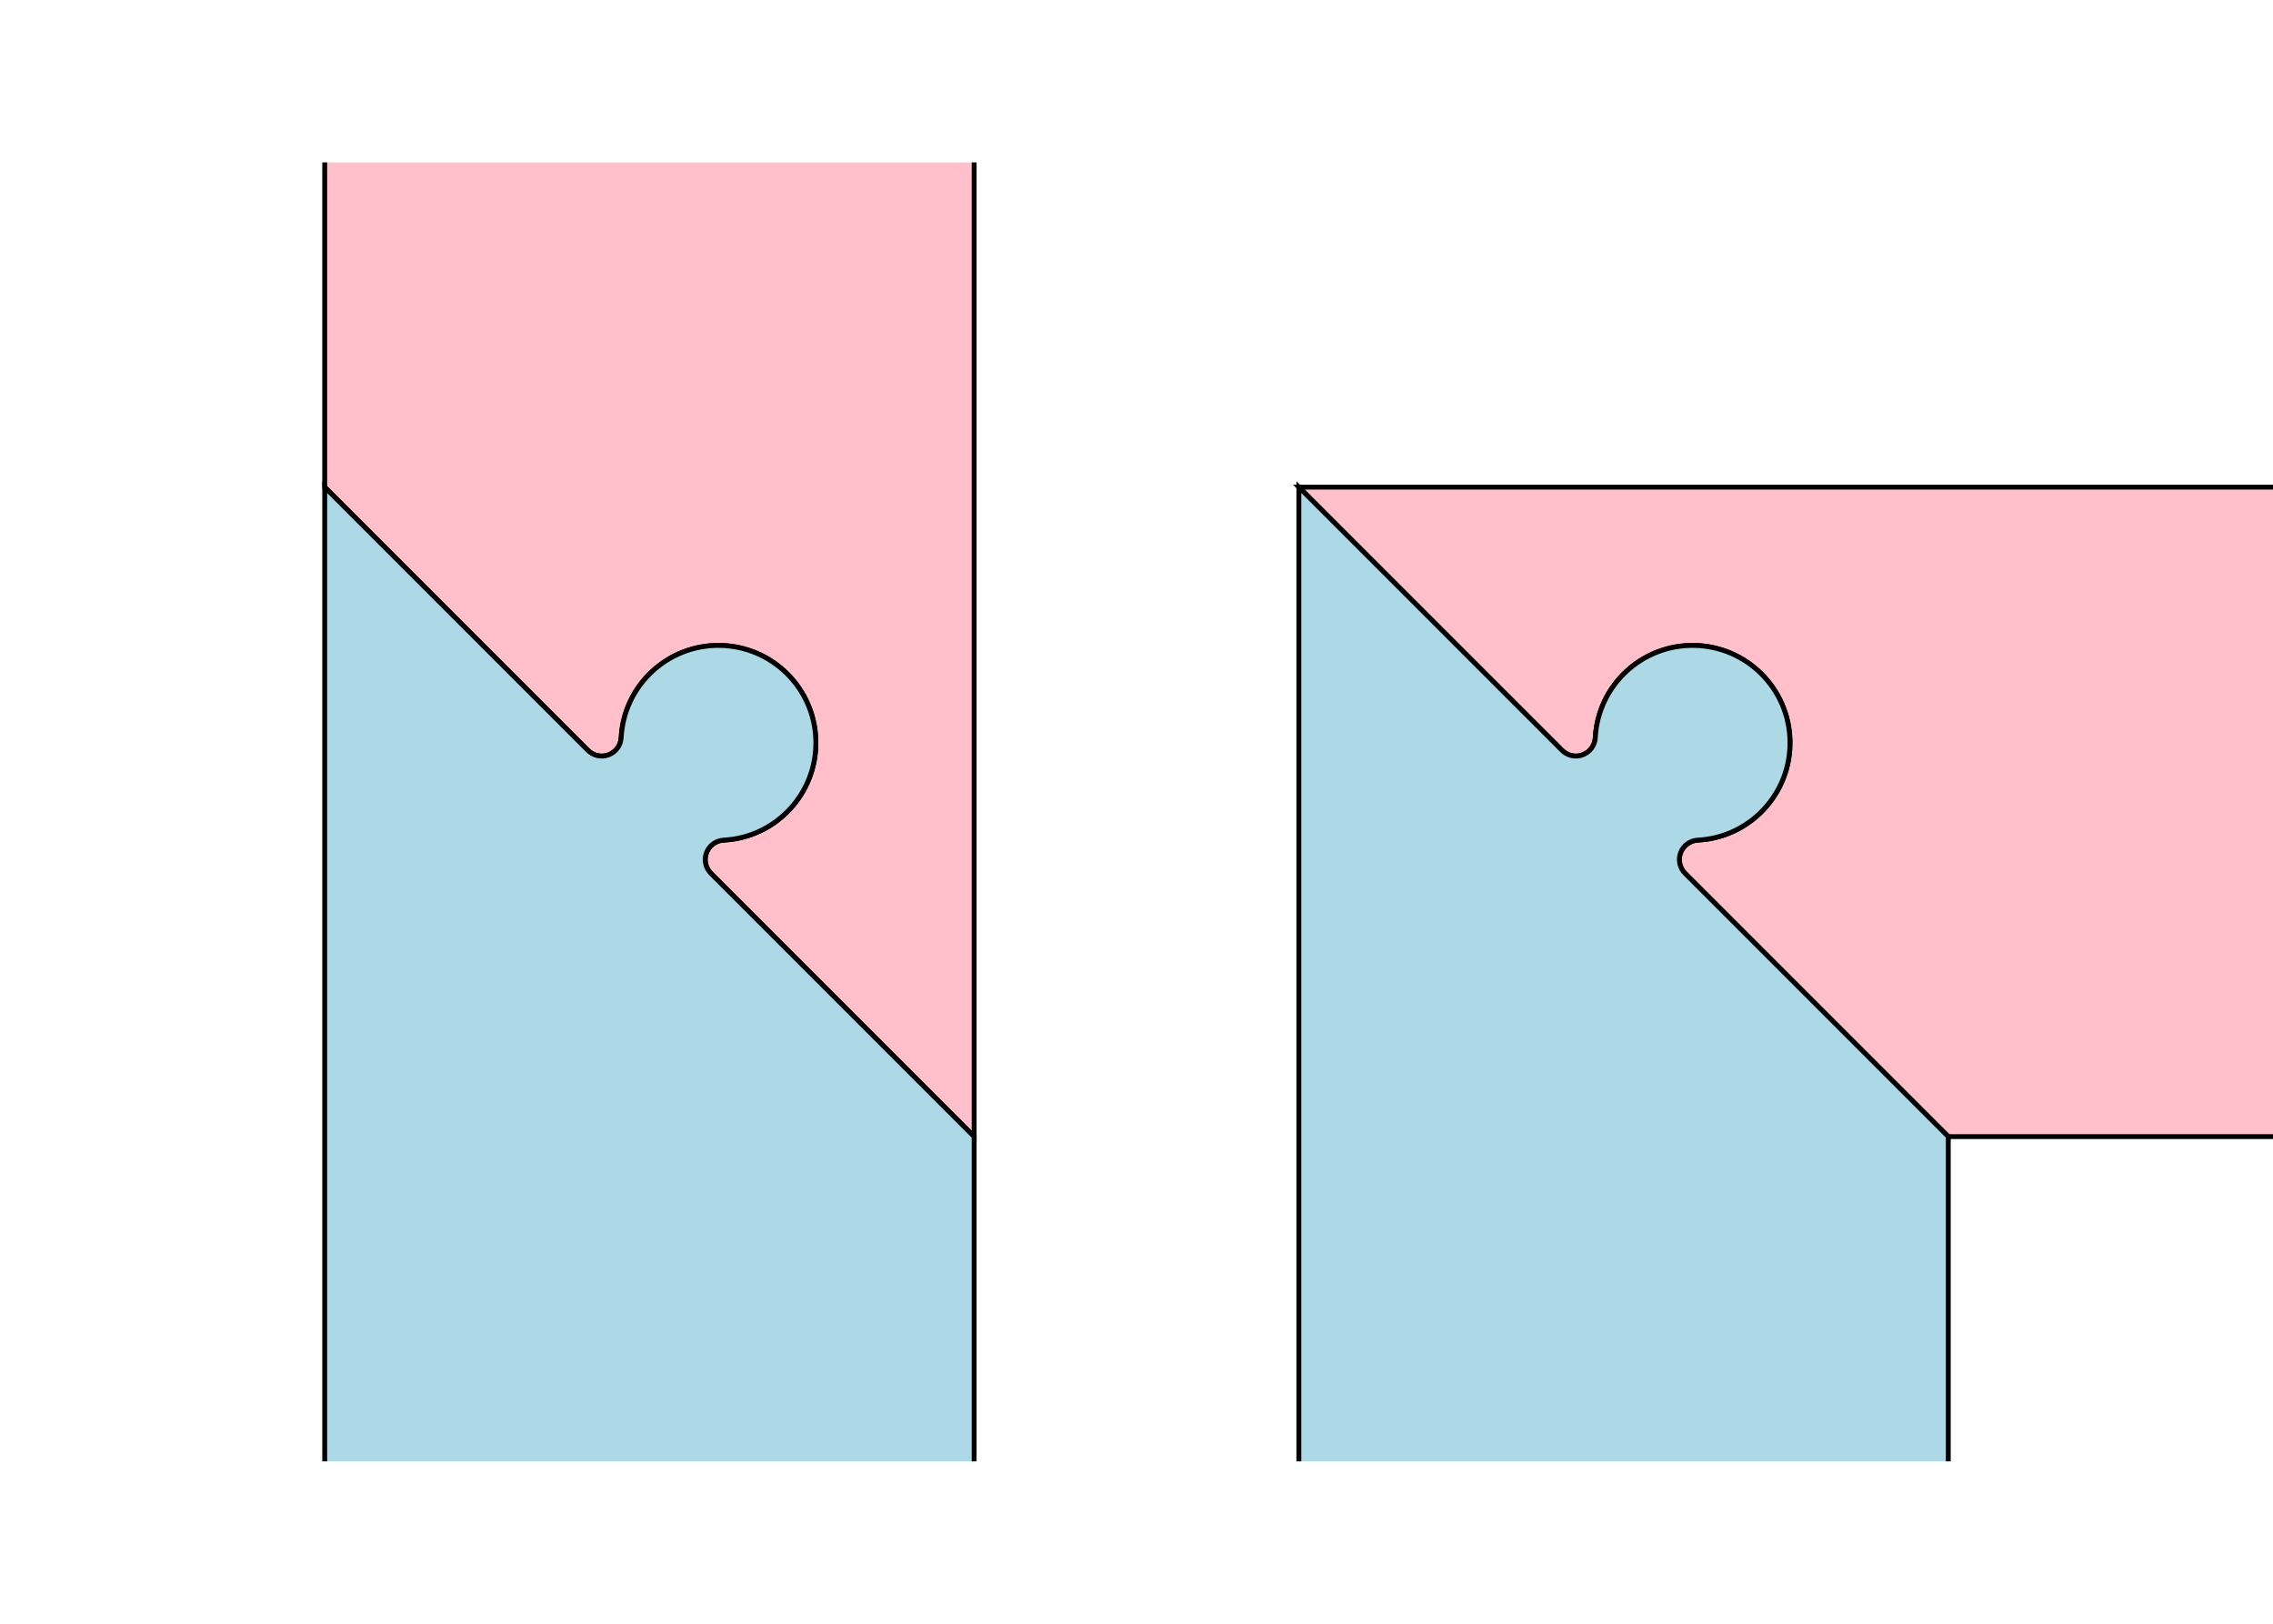
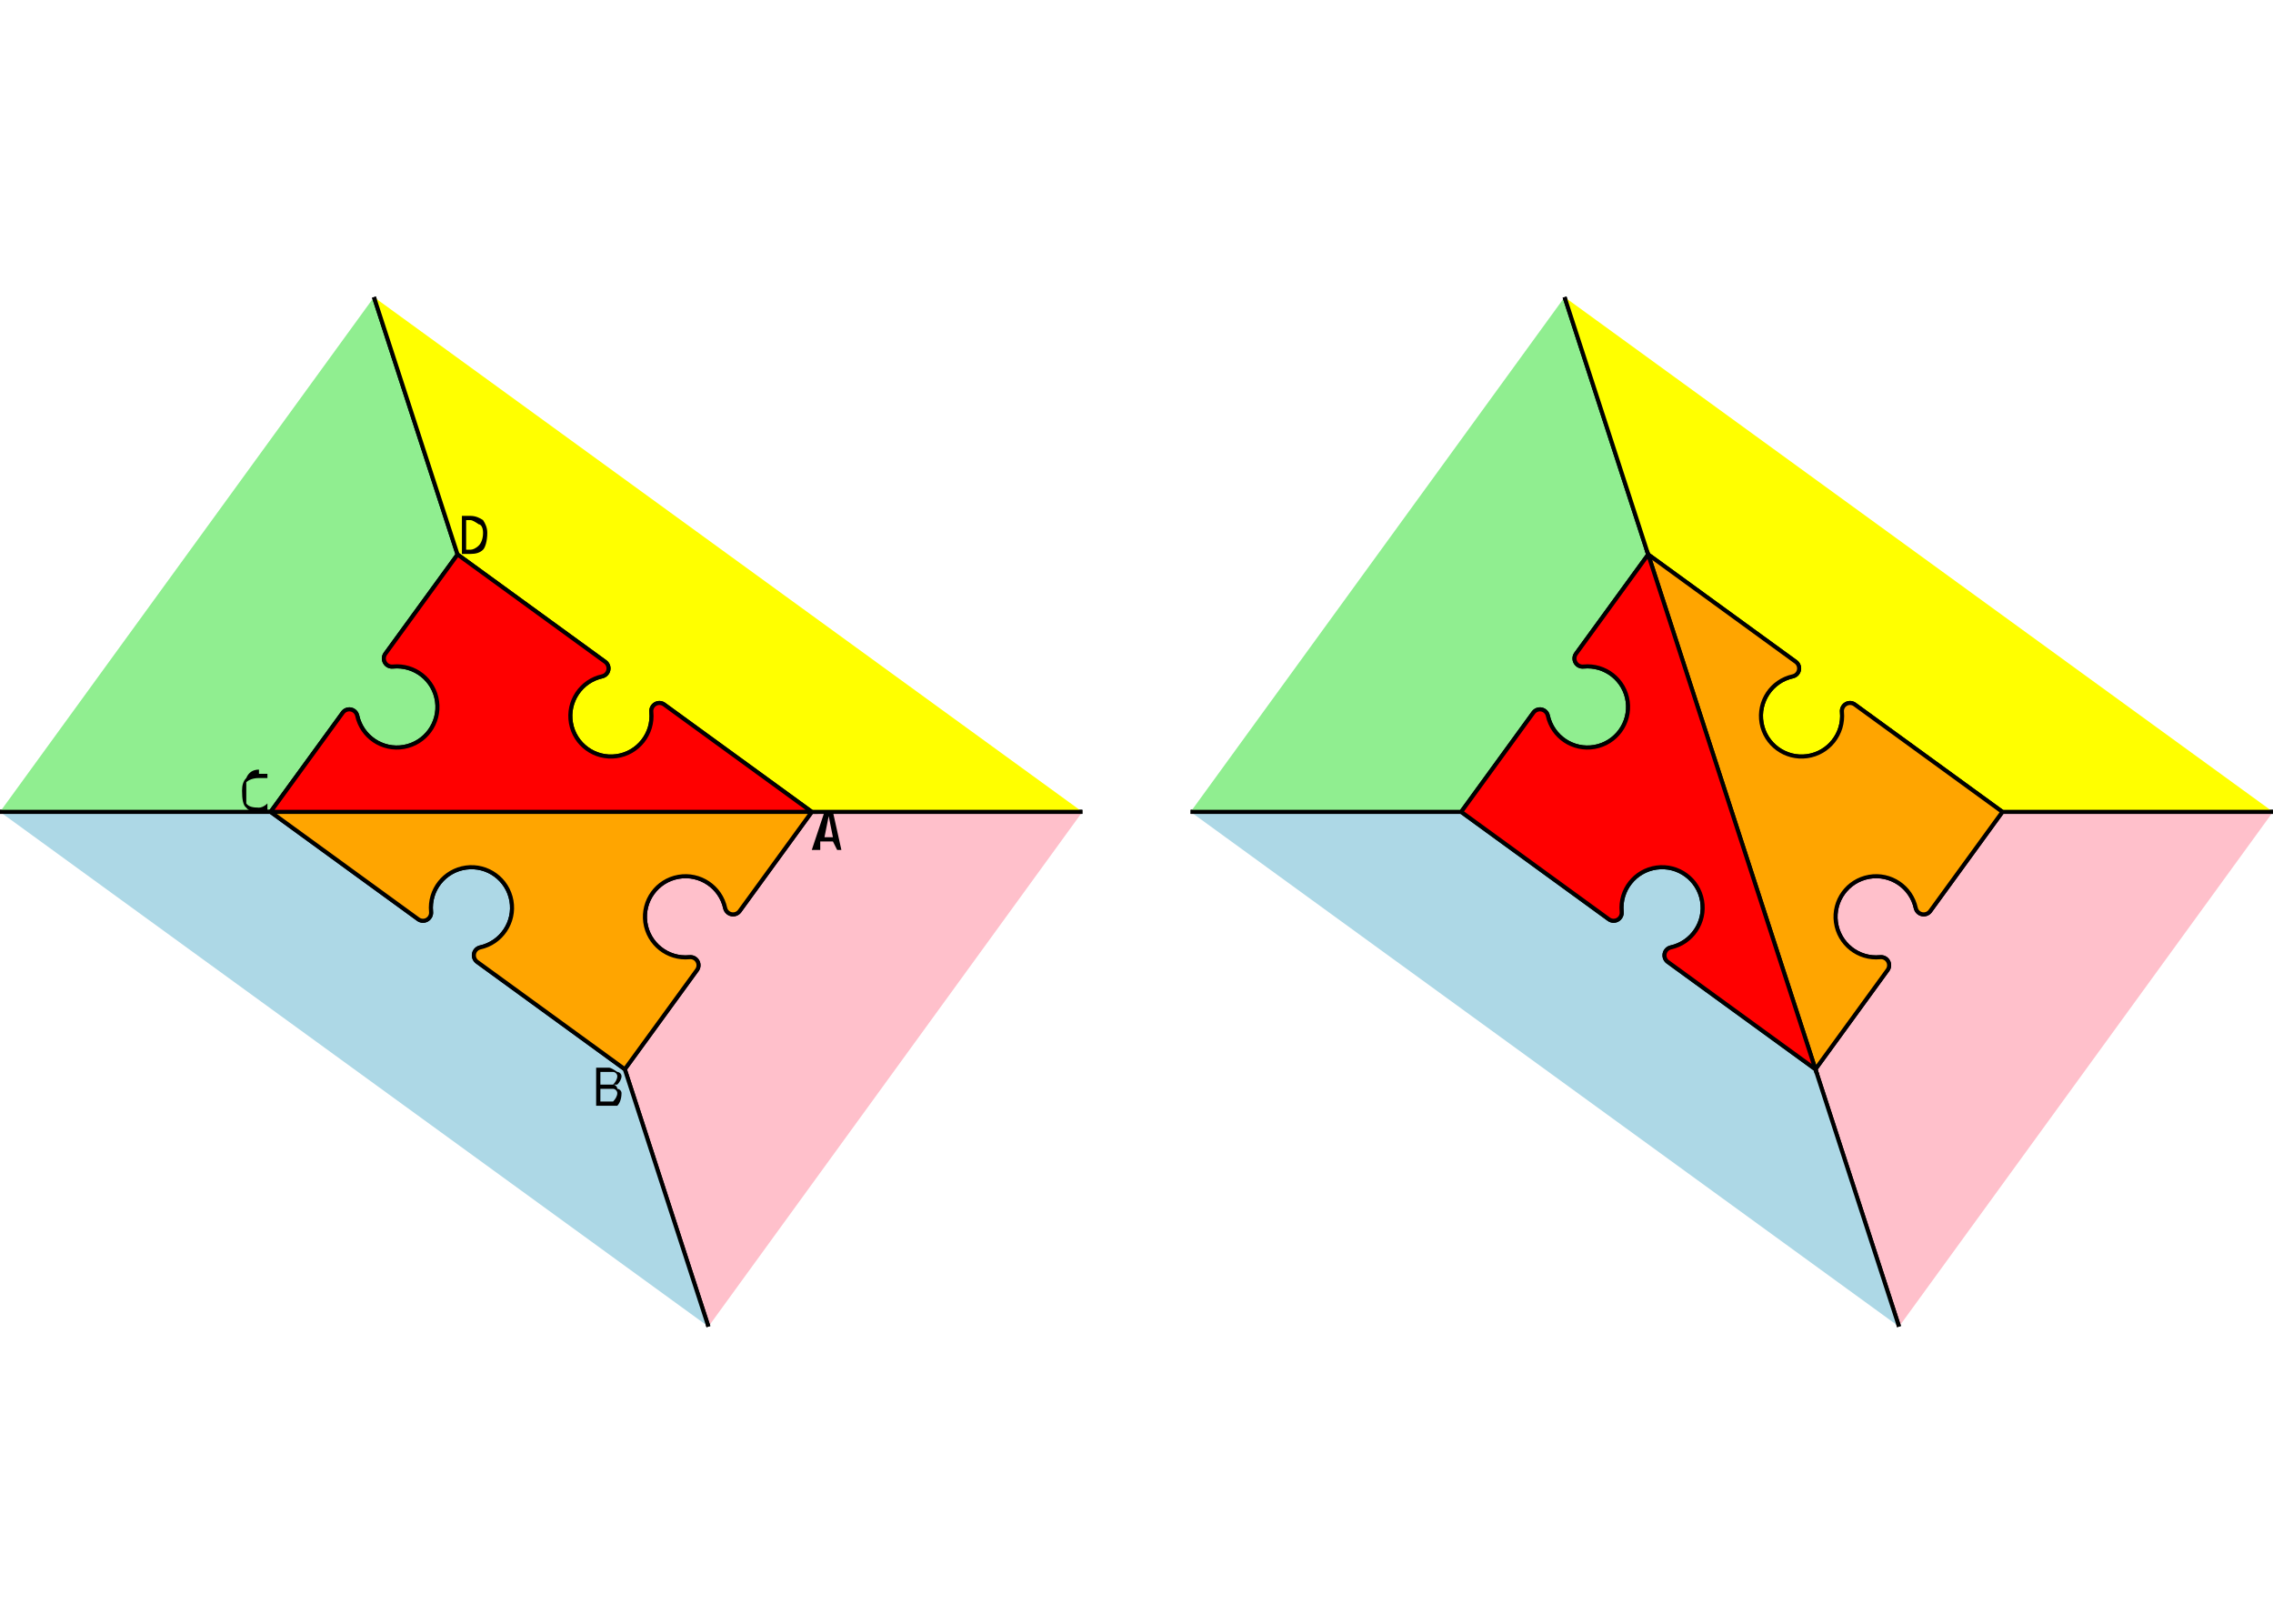
<svg xmlns="http://www.w3.org/2000/svg" version="1.1" width="700" height="500">
  <g transform="translate(350,250) scale(250)">
-     <g transform="translate(0,0) scale(0.4)">
+     <g transform="translate(0,0) scale(0.333333)">
      <g transform="translate(0,0)">
-         <g transform="translate(-1.5,0.0)">
+         <g transform="translate(-2.2,0.0)">
          <g transform="rotate(0)">
            <g transform="translate(0,0)">
              <g transform="rotate(0)">
-                 <path d="M 1.0 -2.0 L 1.0 1.0 L 0.19 0.19 A 0.06 0.06 0 0 1 0.229 0.087 A 0.3 0.3 0 1 0 -0.087 -0.229 A 0.06 0.06 0 0 1 -0.19 -0.19 L -1.0 -1.0 L -1.0 -2.0" fill="pink" stroke="black" stroke-width="0.015" />
+                 <path d="M 2 0 L 1 0 L 0.733 0.367 A 0.03 0.03 0 0 1 0.68 0.356 A 0.15 0.15 0 1 0 0.548 0.537 A 0.03 0.03 0 0 1 0.576 0.584 L 0.309 0.951 L 0.618 1.902" fill="pink" stroke="black" stroke-width="0.015" />
              </g>
            </g>
            <g transform="translate(0,0)">
              <g transform="rotate(0)">
-                 <path d="M 1.0 2.0 L 1.0 1.0 L 0.19 0.19 A 0.06 0.06 0 0 1 0.229 0.087 A 0.3 0.3 0 1 0 -0.087 -0.229 A 0.06 0.06 0 0 1 -0.19 -0.19 L -1.0 -1.0 L -1.0 2.0" fill="lightblue" stroke="black" stroke-width="0.015" />
+                 <path d="M 0.618 1.902 L 0.309 0.951 L -0.237 0.554 A 0.03 0.03 0 0 1 -0.226 0.501 A 0.15 0.15 0 1 0 -0.407 0.369 A 0.03 0.03 0 0 1 -0.454 0.397 L -1 0 L -2 0" fill="lightblue" stroke="black" stroke-width="0.015" />
+               </g>
+             </g>
+             <g transform="translate(0,0)">
+               <g transform="rotate(0)">
+                 <path d="M -2 0 L -1 0 L -0.733 -0.367 A 0.03 0.03 0 0 1 -0.68 -0.356 A 0.15 0.15 0 1 0 -0.548 -0.537 A 0.03 0.03 0 0 1 -0.576 -0.584 L -0.309 -0.951 L -0.618 -1.902" fill="lightgreen" stroke="black" stroke-width="0.015" />
+               </g>
+             </g>
+             <g transform="translate(0,0)">
+               <g transform="rotate(0)">
+                 <path d="M -0.618 -1.902 L -0.309 -0.951 L 0.237 -0.554 A 0.03 0.03 0 0 1 0.226 -0.501 A 0.15 0.15 0 1 0 0.407 -0.369 A 0.03 0.03 0 0 1 0.454 -0.397 L 1 0 L 2 0" fill="yellow" stroke="black" stroke-width="0.015" />
+               </g>
+             </g>
+             <g transform="translate(0,0)">
+               <g transform="rotate(0)">
+                 <path d="M 1 0 L 0.733 0.367 A 0.03 0.03 0 0 1 0.68 0.356 A 0.15 0.15 0 1 0 0.548 0.537 A 0.03 0.03 0 0 1 0.576 0.584 L 0.309 0.951 L -0.237 0.554 A 0.03 0.03 0 0 1 -0.226 0.501 A 0.15 0.15 0 1 0 -0.407 0.369 A 0.03 0.03 0 0 1 -0.454 0.397 L -1 0 L 1 0" fill="orange" stroke="black" stroke-width="0.015" />
+               </g>
+             </g>
+             <g transform="translate(0,0)">
+               <g transform="rotate(0)">
+                 <path d="M -1 0 L -0.733 -0.367 A 0.03 0.03 0 0 1 -0.68 -0.356 A 0.15 0.15 0 1 0 -0.548 -0.537 A 0.03 0.03 0 0 1 -0.576 -0.584 L -0.309 -0.951 L 0.237 -0.554 A 0.03 0.03 0 0 1 0.226 -0.501 A 0.15 0.15 0 1 0 0.407 -0.369 A 0.03 0.03 0 0 1 0.454 -0.397 L 1 0 L -1 0" fill="red" stroke="black" stroke-width="0.015" />
              </g>
            </g>
          </g>
        </g>
-         <g transform="translate(1.5,0.0)">
+         <g transform="translate(2.2,0.0)">
          <g transform="rotate(0)">
            <g transform="translate(0,0)">
              <g transform="rotate(0)">
-                 <path d="M 2.0 1.0 L 1.0 1.0 L 0.19 0.19 A 0.06 0.06 0 0 1 0.229 0.087 A 0.3 0.3 0 1 0 -0.087 -0.229 A 0.06 0.06 0 0 1 -0.19 -0.19 L -1.0 -1.0 L 2.0 -1.0" fill="pink" stroke="black" stroke-width="0.015" />
+                 <path d="M 2 0 L 1 0 L 0.733 0.367 A 0.03 0.03 0 0 1 0.68 0.356 A 0.15 0.15 0 1 0 0.548 0.537 A 0.03 0.03 0 0 1 0.576 0.584 L 0.309 0.951 L 0.618 1.902" fill="pink" stroke="black" stroke-width="0.015" />
              </g>
            </g>
            <g transform="translate(0,0)">
              <g transform="rotate(0)">
-                 <path d="M 1.0 2.0 L 1.0 1.0 L 0.19 0.19 A 0.06 0.06 0 0 1 0.229 0.087 A 0.3 0.3 0 1 0 -0.087 -0.229 A 0.06 0.06 0 0 1 -0.19 -0.19 L -1.0 -1.0 L -1.0 2.0" fill="lightblue" stroke="black" stroke-width="0.015" />
+                 <path d="M 0.618 1.902 L 0.309 0.951 L -0.237 0.554 A 0.03 0.03 0 0 1 -0.226 0.501 A 0.15 0.15 0 1 0 -0.407 0.369 A 0.03 0.03 0 0 1 -0.454 0.397 L -1 0 L -2 0" fill="lightblue" stroke="black" stroke-width="0.015" />
+               </g>
+             </g>
+             <g transform="translate(0,0)">
+               <g transform="rotate(0)">
+                 <path d="M -2 0 L -1 0 L -0.733 -0.367 A 0.03 0.03 0 0 1 -0.68 -0.356 A 0.15 0.15 0 1 0 -0.548 -0.537 A 0.03 0.03 0 0 1 -0.576 -0.584 L -0.309 -0.951 L -0.618 -1.902" fill="lightgreen" stroke="black" stroke-width="0.015" />
+               </g>
+             </g>
+             <g transform="translate(0,0)">
+               <g transform="rotate(0)">
+                 <path d="M -0.618 -1.902 L -0.309 -0.951 L 0.237 -0.554 A 0.03 0.03 0 0 1 0.226 -0.501 A 0.15 0.15 0 1 0 0.407 -0.369 A 0.03 0.03 0 0 1 0.454 -0.397 L 1 0 L 2 0" fill="yellow" stroke="black" stroke-width="0.015" />
+               </g>
+             </g>
+             <g transform="translate(0,0)">
+               <g transform="rotate(0)">
+                 <path d="M 1 0 L 0.733 0.367 A 0.03 0.03 0 0 1 0.68 0.356 A 0.15 0.15 0 1 0 0.548 0.537 A 0.03 0.03 0 0 1 0.576 0.584 L 0.309 0.951 L -0.309 -0.951 L 0.237 -0.554 A 0.03 0.03 0 0 1 0.226 -0.501 A 0.15 0.15 0 1 0 0.407 -0.369 A 0.03 0.03 0 0 1 0.454 -0.397 L 1 0" fill="orange" stroke="black" stroke-width="0.015" />
+               </g>
+             </g>
+             <g transform="translate(0,0)">
+               <g transform="rotate(0)">
+                 <path d="M -1 0 L -0.733 -0.367 A 0.03 0.03 0 0 1 -0.68 -0.356 A 0.15 0.15 0 1 0 -0.548 -0.537 A 0.03 0.03 0 0 1 -0.576 -0.584 L -0.309 -0.951 L 0.309 0.951 L -0.237 0.554 A 0.03 0.03 0 0 1 -0.226 0.501 A 0.15 0.15 0 1 0 -0.407 0.369 A 0.03 0.03 0 0 1 -0.454 0.397 L -1 0" fill="red" stroke="black" stroke-width="0.015" />
              </g>
            </g>
          </g>
+         </g>
+         <g transform="translate(-2.2,0.0)">
+           <g transform="rotate(0)">
+             <text font-family="monospace" x="1" y="0" text-anchor="start" dominant-baseline="hanging" font-size="0.2">A</text>
+             <text font-family="monospace" x="0.309" y="0.951" text-anchor="end" dominant-baseline="hanging" font-size="0.2">B</text>
+             <text font-family="monospace" x="-1" y="0" text-anchor="end" dominant-baseline="auto" font-size="0.2">C</text>
+             <text font-family="monospace" x="-0.309" y="-0.951" text-anchor="start" dominant-baseline="auto" font-size="0.2">D</text>
+           </g>
+         </g>
+         <g transform="translate(2.2,0.0)">
+           <g transform="rotate(0)">
+ </g>
        </g>
      </g>
    </g>
  </g>
</svg>
